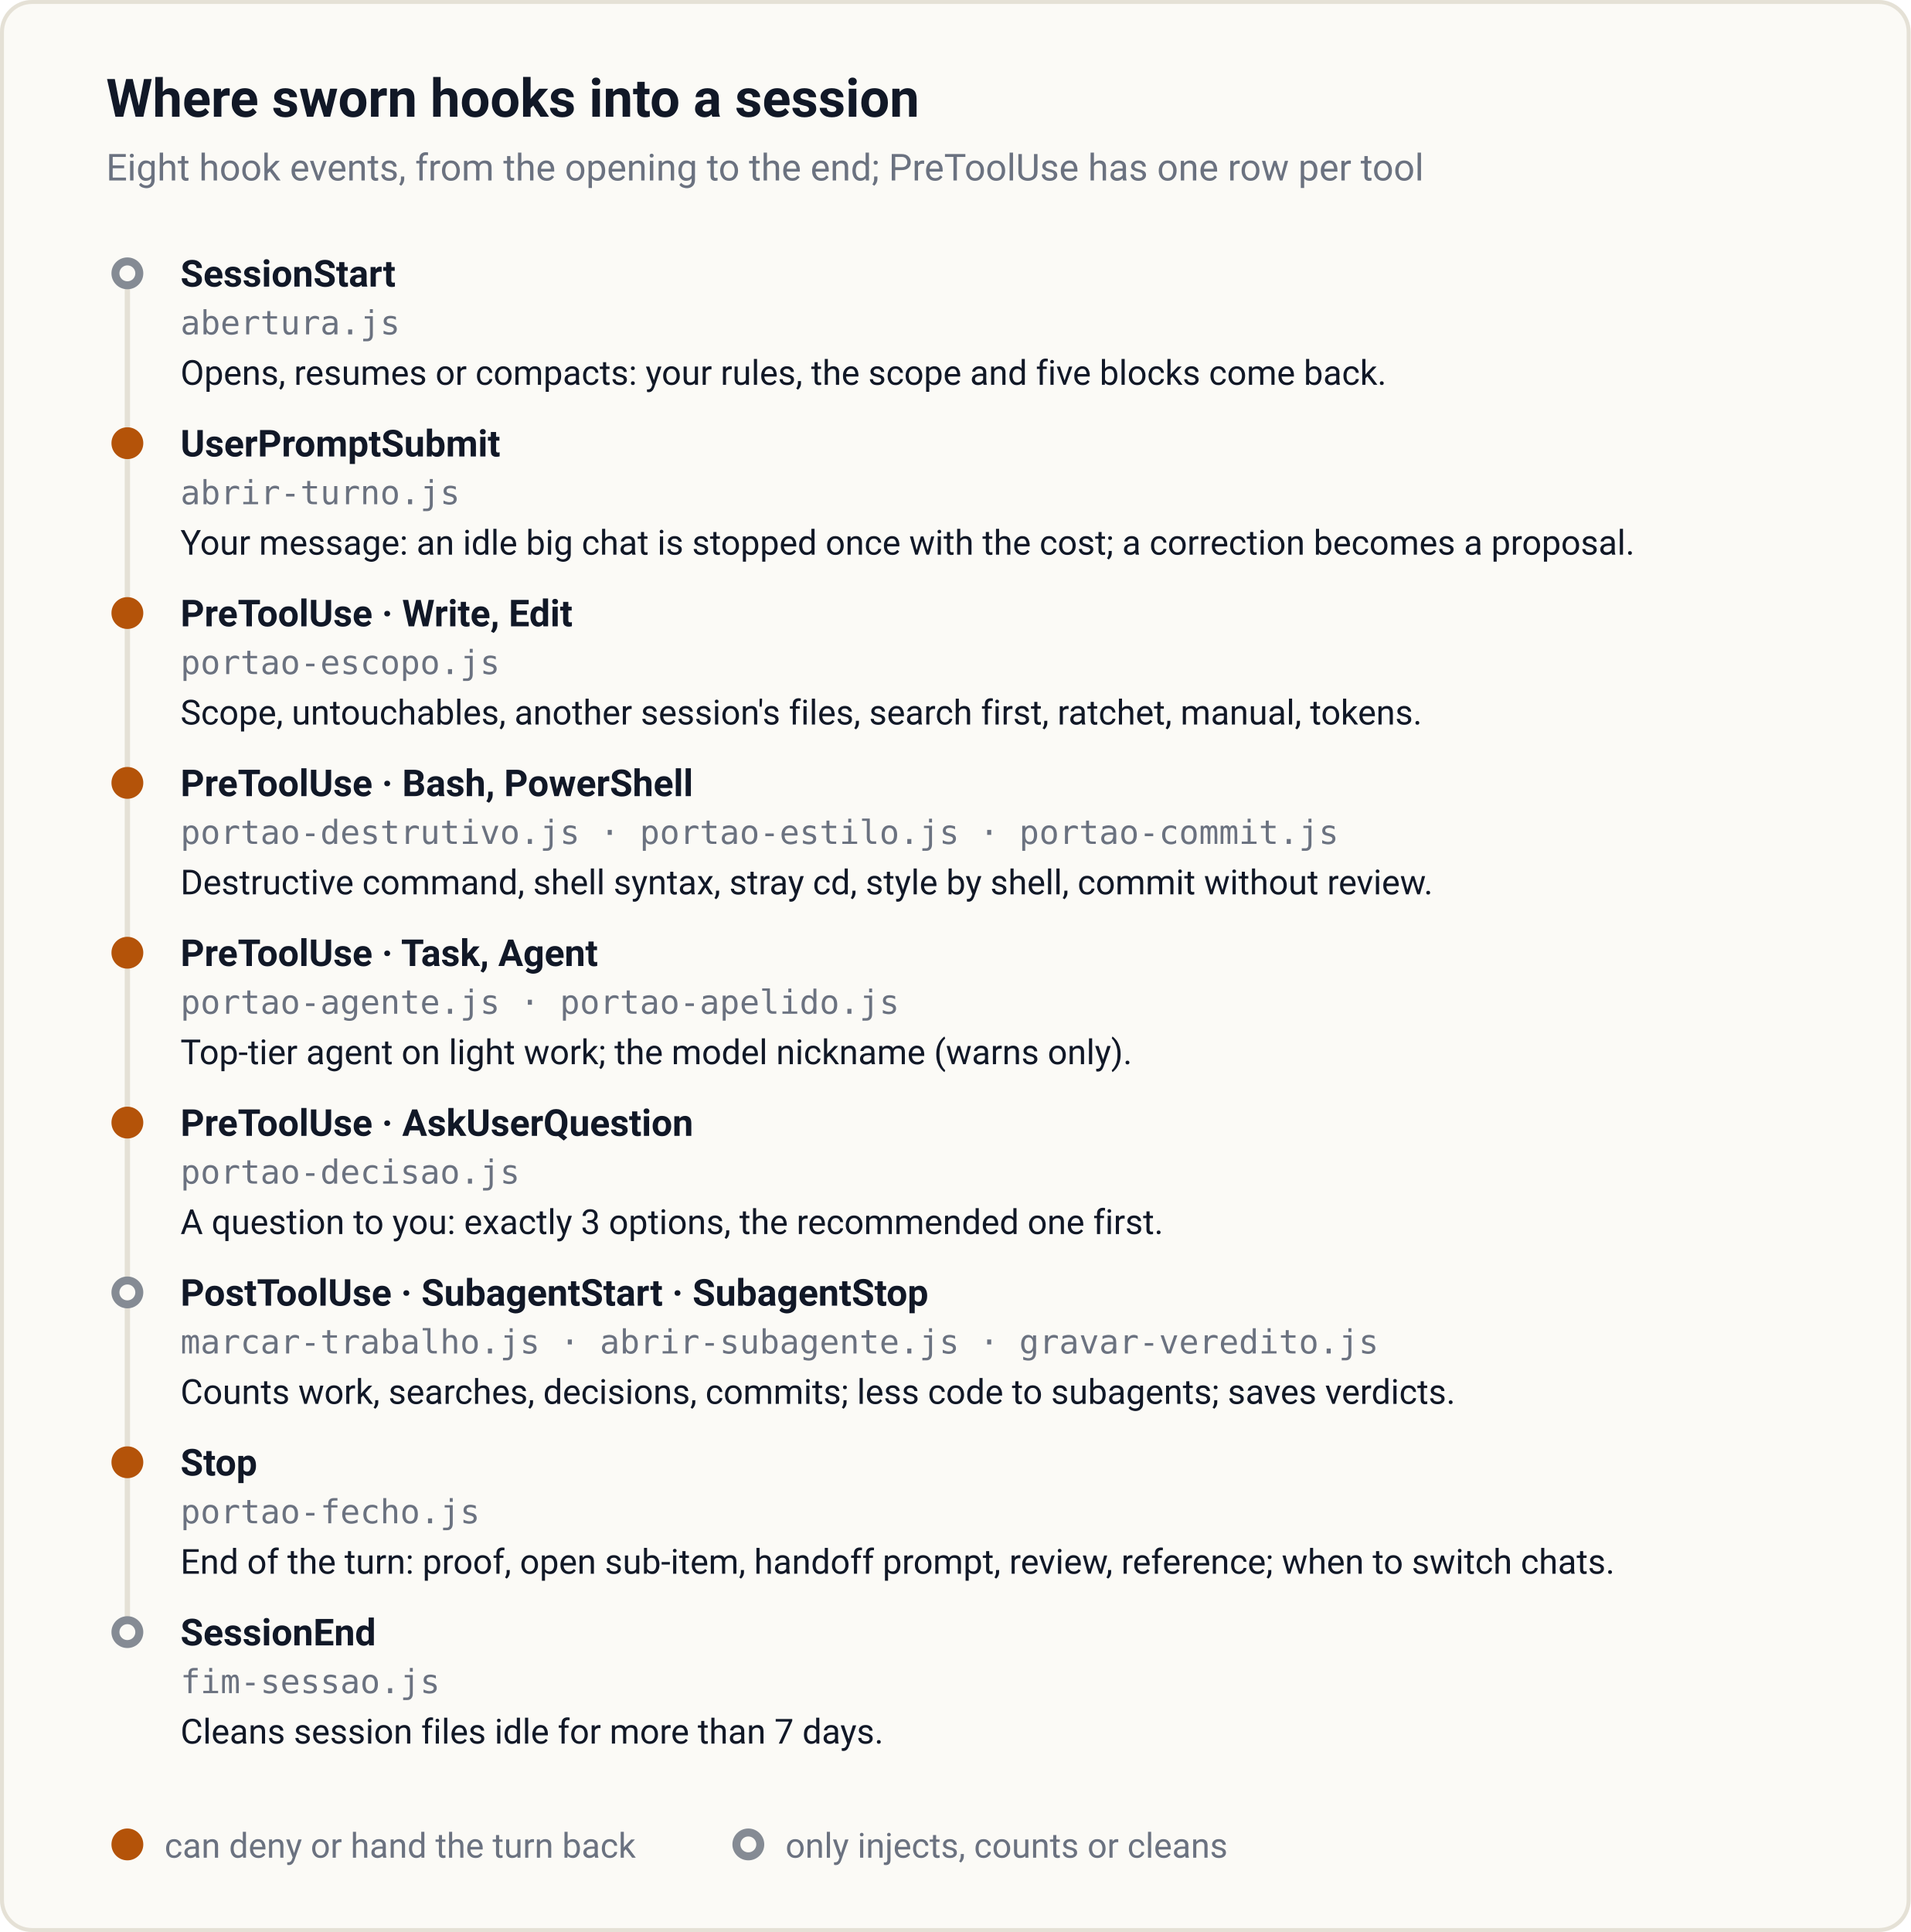
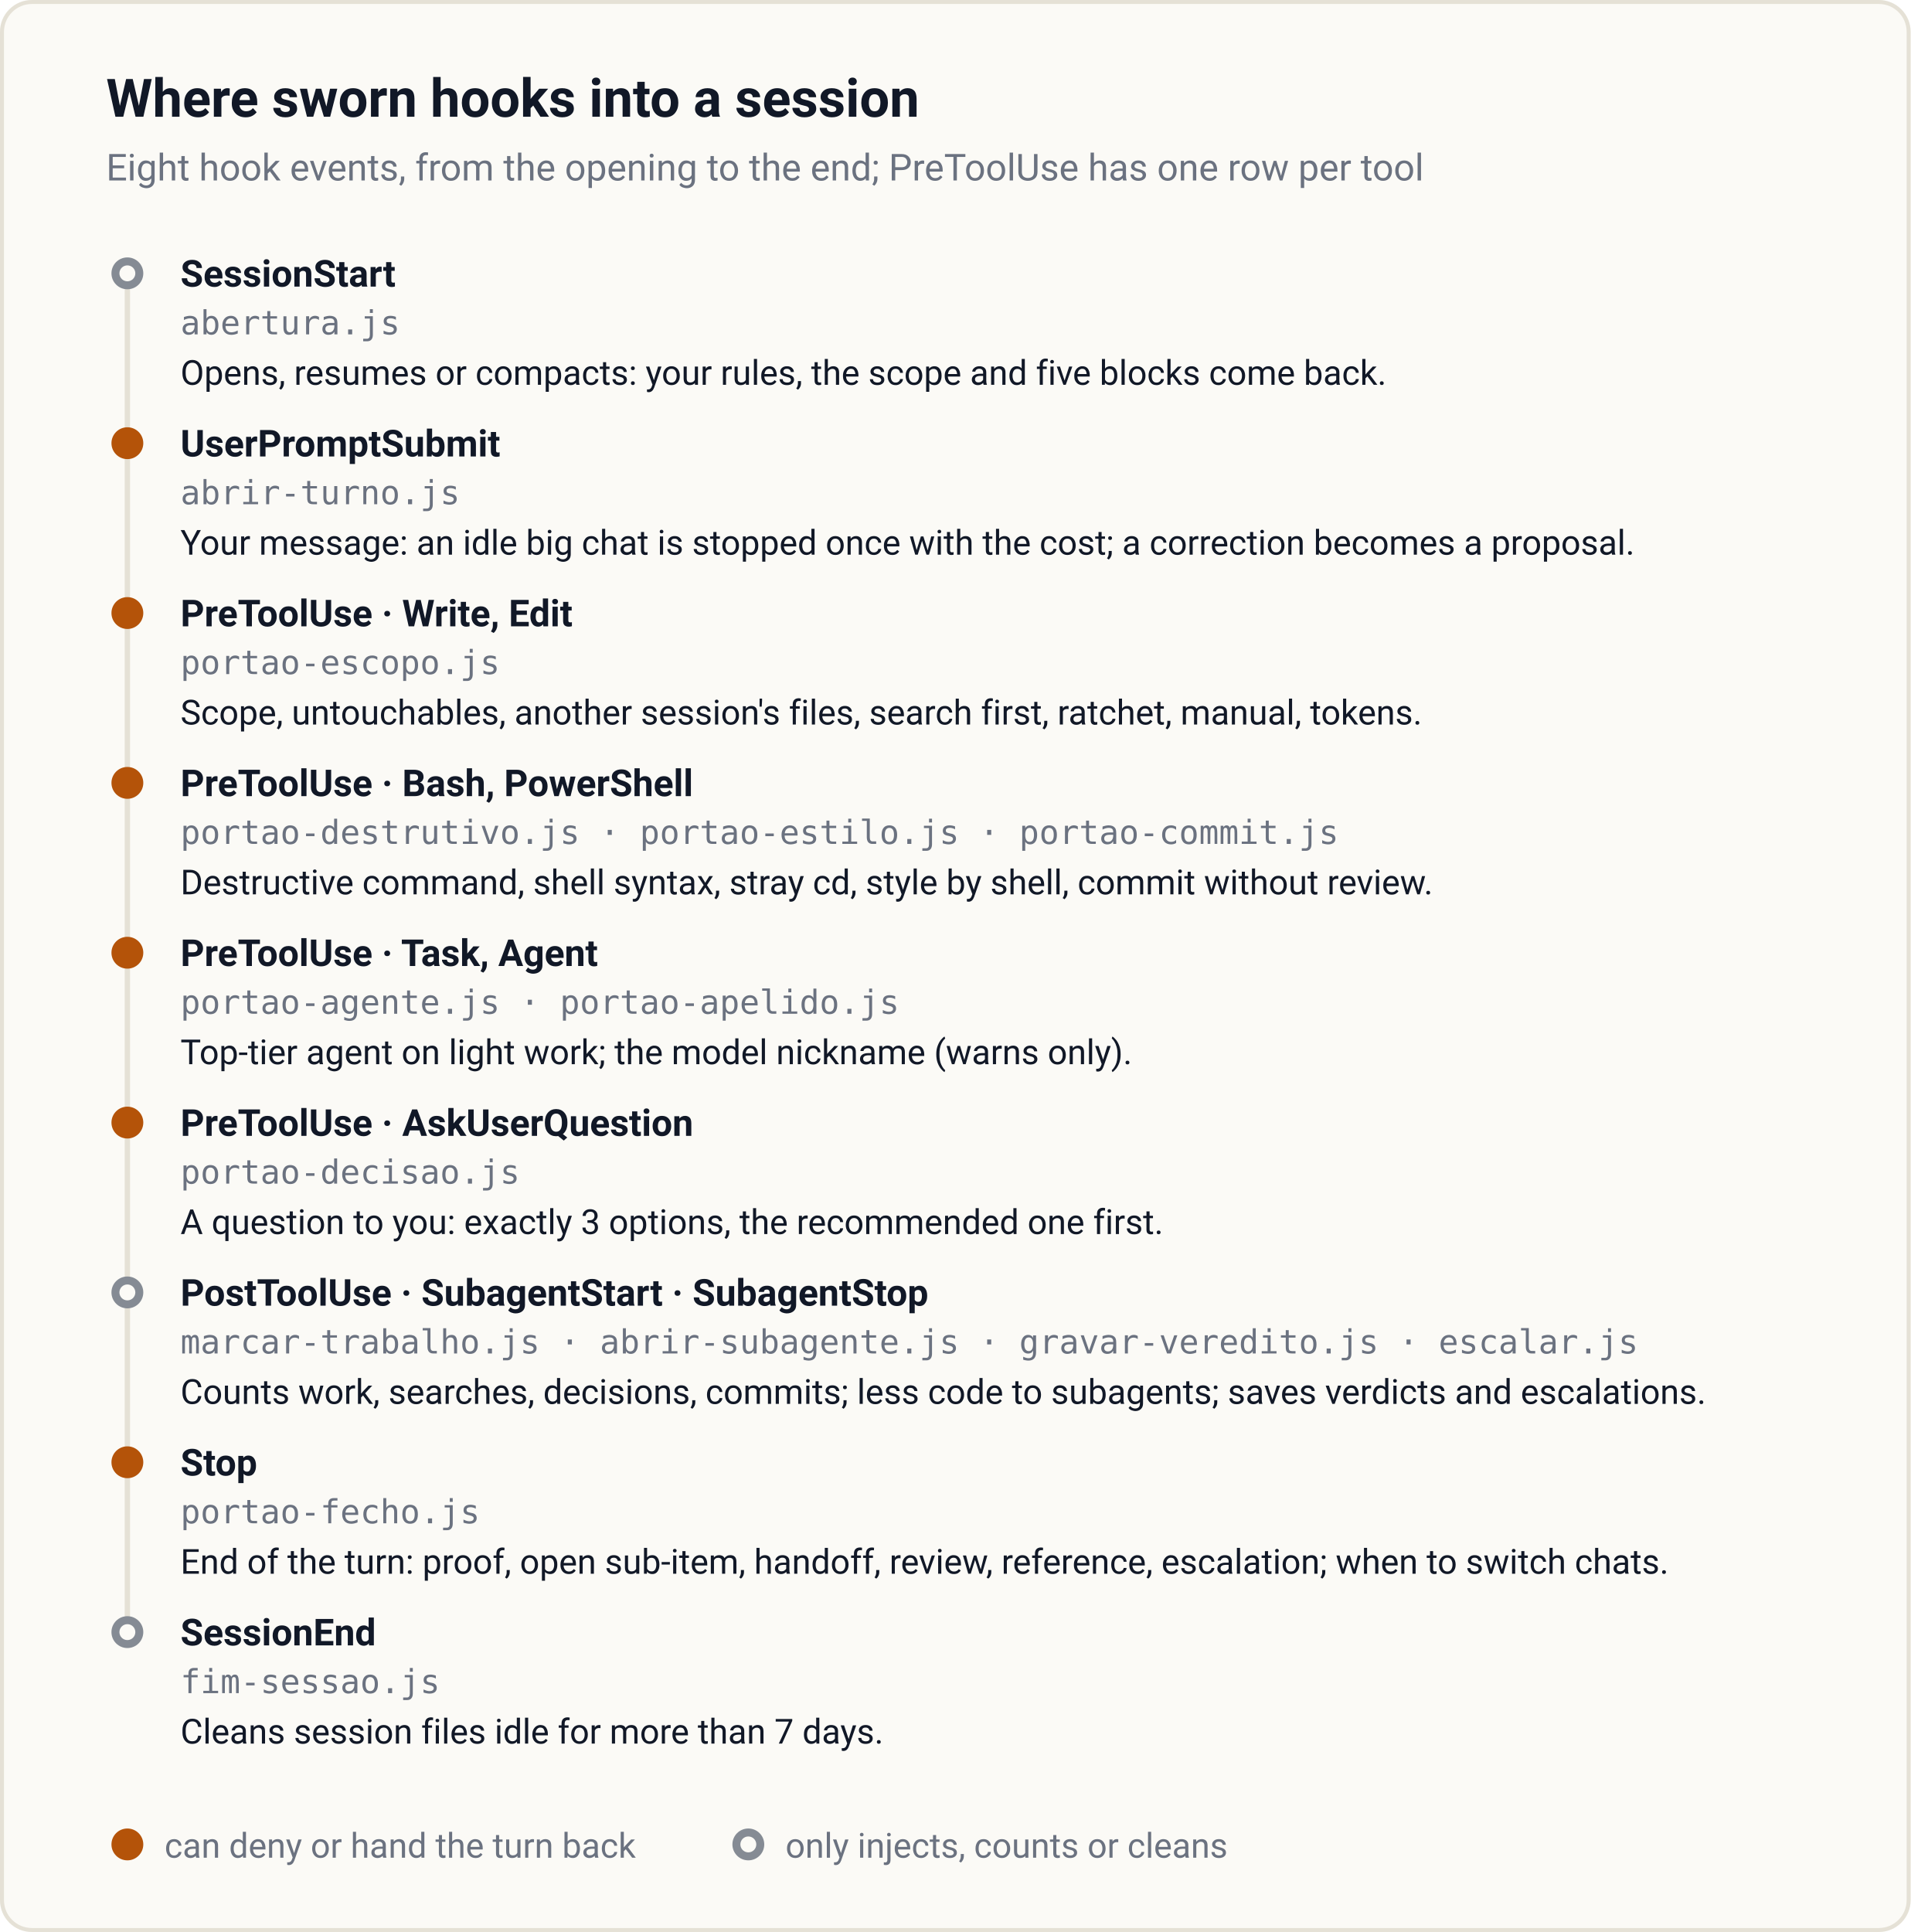
<svg xmlns="http://www.w3.org/2000/svg" width="720" height="728" viewBox="0 0 720 728" role="img" aria-labelledby="titulo desc">
  <style>
    .fundo { fill: #FBFAF6; }
    .borda { fill: none; stroke: #E5E1D6; }
    .linha { stroke: #E5E1D6; }
    .forte { fill: #111827; }
    .fraco { fill: #6B7280; }
    .sem { fill: #858B94; }
    .com { fill: #B45309; }
    @media (prefers-color-scheme: dark) {
      .fundo { fill: #0D1117; }
      .borda { stroke: #30363D; }
      .linha { stroke: #30363D; }
      .forte { fill: #E5E7EB; }
      .fraco { fill: #8B949E; }
      .sem { fill: #6B7280; }
      .com { fill: #F59E0B; }
    }
  </style>
  <rect class="fundo" width="720" height="728" rx="12" />
  <rect class="borda" x="0.75" y="0.75" width="718.5" height="726.5" rx="11.25" stroke-width="1.5" />
  <g font-family="'Segoe UI', system-ui, -apple-system, Roboto, 'Helvetica Neue', Arial, sans-serif">
    <text class="forte" x="40" y="44" font-size="20" font-weight="700">Where sworn hooks into a session</text>
    <text class="fraco" x="40" y="68" font-size="14">Eight hook events, from the opening to the end; PreToolUse has one row per tool</text>
    <path class="linha" d="M48 103V615" stroke-width="2" />
    <circle class="sem" cx="48" cy="103" r="6" />
    <circle class="fundo" cx="48" cy="103" r="3" />
    <text class="forte" x="68" y="108" font-size="14" font-weight="600">SessionStart</text>
    <text class="fraco" x="68" y="126" font-size="12.5" font-family="ui-monospace, SFMono-Regular, Menlo, Consolas, monospace">abertura.js</text>
    <text class="forte" x="68" y="145" font-size="13">Opens, resumes or compacts: your rules, the scope and five blocks come back.</text>
    <circle class="com" cx="48" cy="167" r="6" />
    <text class="forte" x="68" y="172" font-size="14" font-weight="600">UserPromptSubmit</text>
    <text class="fraco" x="68" y="190" font-size="12.5" font-family="ui-monospace, SFMono-Regular, Menlo, Consolas, monospace">abrir-turno.js</text>
    <text class="forte" x="68" y="209" font-size="13">Your message: an idle big chat is stopped once with the cost; a correction becomes a proposal.</text>
    <circle class="com" cx="48" cy="231" r="6" />
    <text class="forte" x="68" y="236" font-size="14" font-weight="600">PreToolUse · Write, Edit</text>
    <text class="fraco" x="68" y="254" font-size="12.5" font-family="ui-monospace, SFMono-Regular, Menlo, Consolas, monospace">portao-escopo.js</text>
    <text class="forte" x="68" y="273" font-size="13">Scope, untouchables, another session's files, search first, ratchet, manual, tokens.</text>
    <circle class="com" cx="48" cy="295" r="6" />
    <text class="forte" x="68" y="300" font-size="14" font-weight="600">PreToolUse · Bash, PowerShell</text>
    <text class="fraco" x="68" y="318" font-size="12.5" font-family="ui-monospace, SFMono-Regular, Menlo, Consolas, monospace">portao-destrutivo.js · portao-estilo.js · portao-commit.js</text>
    <text class="forte" x="68" y="337" font-size="13">Destructive command, shell syntax, stray cd, style by shell, commit without review.</text>
    <circle class="com" cx="48" cy="359" r="6" />
    <text class="forte" x="68" y="364" font-size="14" font-weight="600">PreToolUse · Task, Agent</text>
    <text class="fraco" x="68" y="382" font-size="12.5" font-family="ui-monospace, SFMono-Regular, Menlo, Consolas, monospace">portao-agente.js · portao-apelido.js</text>
    <text class="forte" x="68" y="401" font-size="13">Top-tier agent on light work; the model nickname (warns only).</text>
    <circle class="com" cx="48" cy="423" r="6" />
    <text class="forte" x="68" y="428" font-size="14" font-weight="600">PreToolUse · AskUserQuestion</text>
    <text class="fraco" x="68" y="446" font-size="12.5" font-family="ui-monospace, SFMono-Regular, Menlo, Consolas, monospace">portao-decisao.js</text>
    <text class="forte" x="68" y="465" font-size="13">A question to you: exactly 3 options, the recommended one first.</text>
    <circle class="sem" cx="48" cy="487" r="6" />
    <circle class="fundo" cx="48" cy="487" r="3" />
    <text class="forte" x="68" y="492" font-size="14" font-weight="600">PostToolUse · SubagentStart · SubagentStop</text>
-     <text class="fraco" x="68" y="510" font-size="12.5" font-family="ui-monospace, SFMono-Regular, Menlo, Consolas, monospace">marcar-trabalho.js · abrir-subagente.js · gravar-veredito.js</text>
-     <text class="forte" x="68" y="529" font-size="13">Counts work, searches, decisions, commits; less code to subagents; saves verdicts.</text>
+     <text class="fraco" x="68" y="510" font-size="12.5" font-family="ui-monospace, SFMono-Regular, Menlo, Consolas, monospace">marcar-trabalho.js · abrir-subagente.js · gravar-veredito.js · escalar.js</text>
+     <text class="forte" x="68" y="529" font-size="13">Counts work, searches, decisions, commits; less code to subagents; saves verdicts and escalations.</text>
    <circle class="com" cx="48" cy="551" r="6" />
    <text class="forte" x="68" y="556" font-size="14" font-weight="600">Stop</text>
    <text class="fraco" x="68" y="574" font-size="12.5" font-family="ui-monospace, SFMono-Regular, Menlo, Consolas, monospace">portao-fecho.js</text>
-     <text class="forte" x="68" y="593" font-size="13">End of the turn: proof, open sub-item, handoff prompt, review, reference; when to switch chats.</text>
+     <text class="forte" x="68" y="593" font-size="13">End of the turn: proof, open sub-item, handoff, review, reference, escalation; when to switch chats.</text>
    <circle class="sem" cx="48" cy="615" r="6" />
    <circle class="fundo" cx="48" cy="615" r="3" />
    <text class="forte" x="68" y="620" font-size="14" font-weight="600">SessionEnd</text>
    <text class="fraco" x="68" y="638" font-size="12.5" font-family="ui-monospace, SFMono-Regular, Menlo, Consolas, monospace">fim-sessao.js</text>
    <text class="forte" x="68" y="657" font-size="13">Cleans session files idle for more than 7 days.</text>
    <circle class="com" cx="48" cy="695" r="6" />
    <text class="fraco" x="62" y="700" font-size="13">can deny or hand the turn back</text>
    <circle class="sem" cx="282" cy="695" r="6" />
    <circle class="fundo" cx="282" cy="695" r="3" />
    <text class="fraco" x="296" y="700" font-size="13">only injects, counts or cleans</text>
  </g>
</svg>
